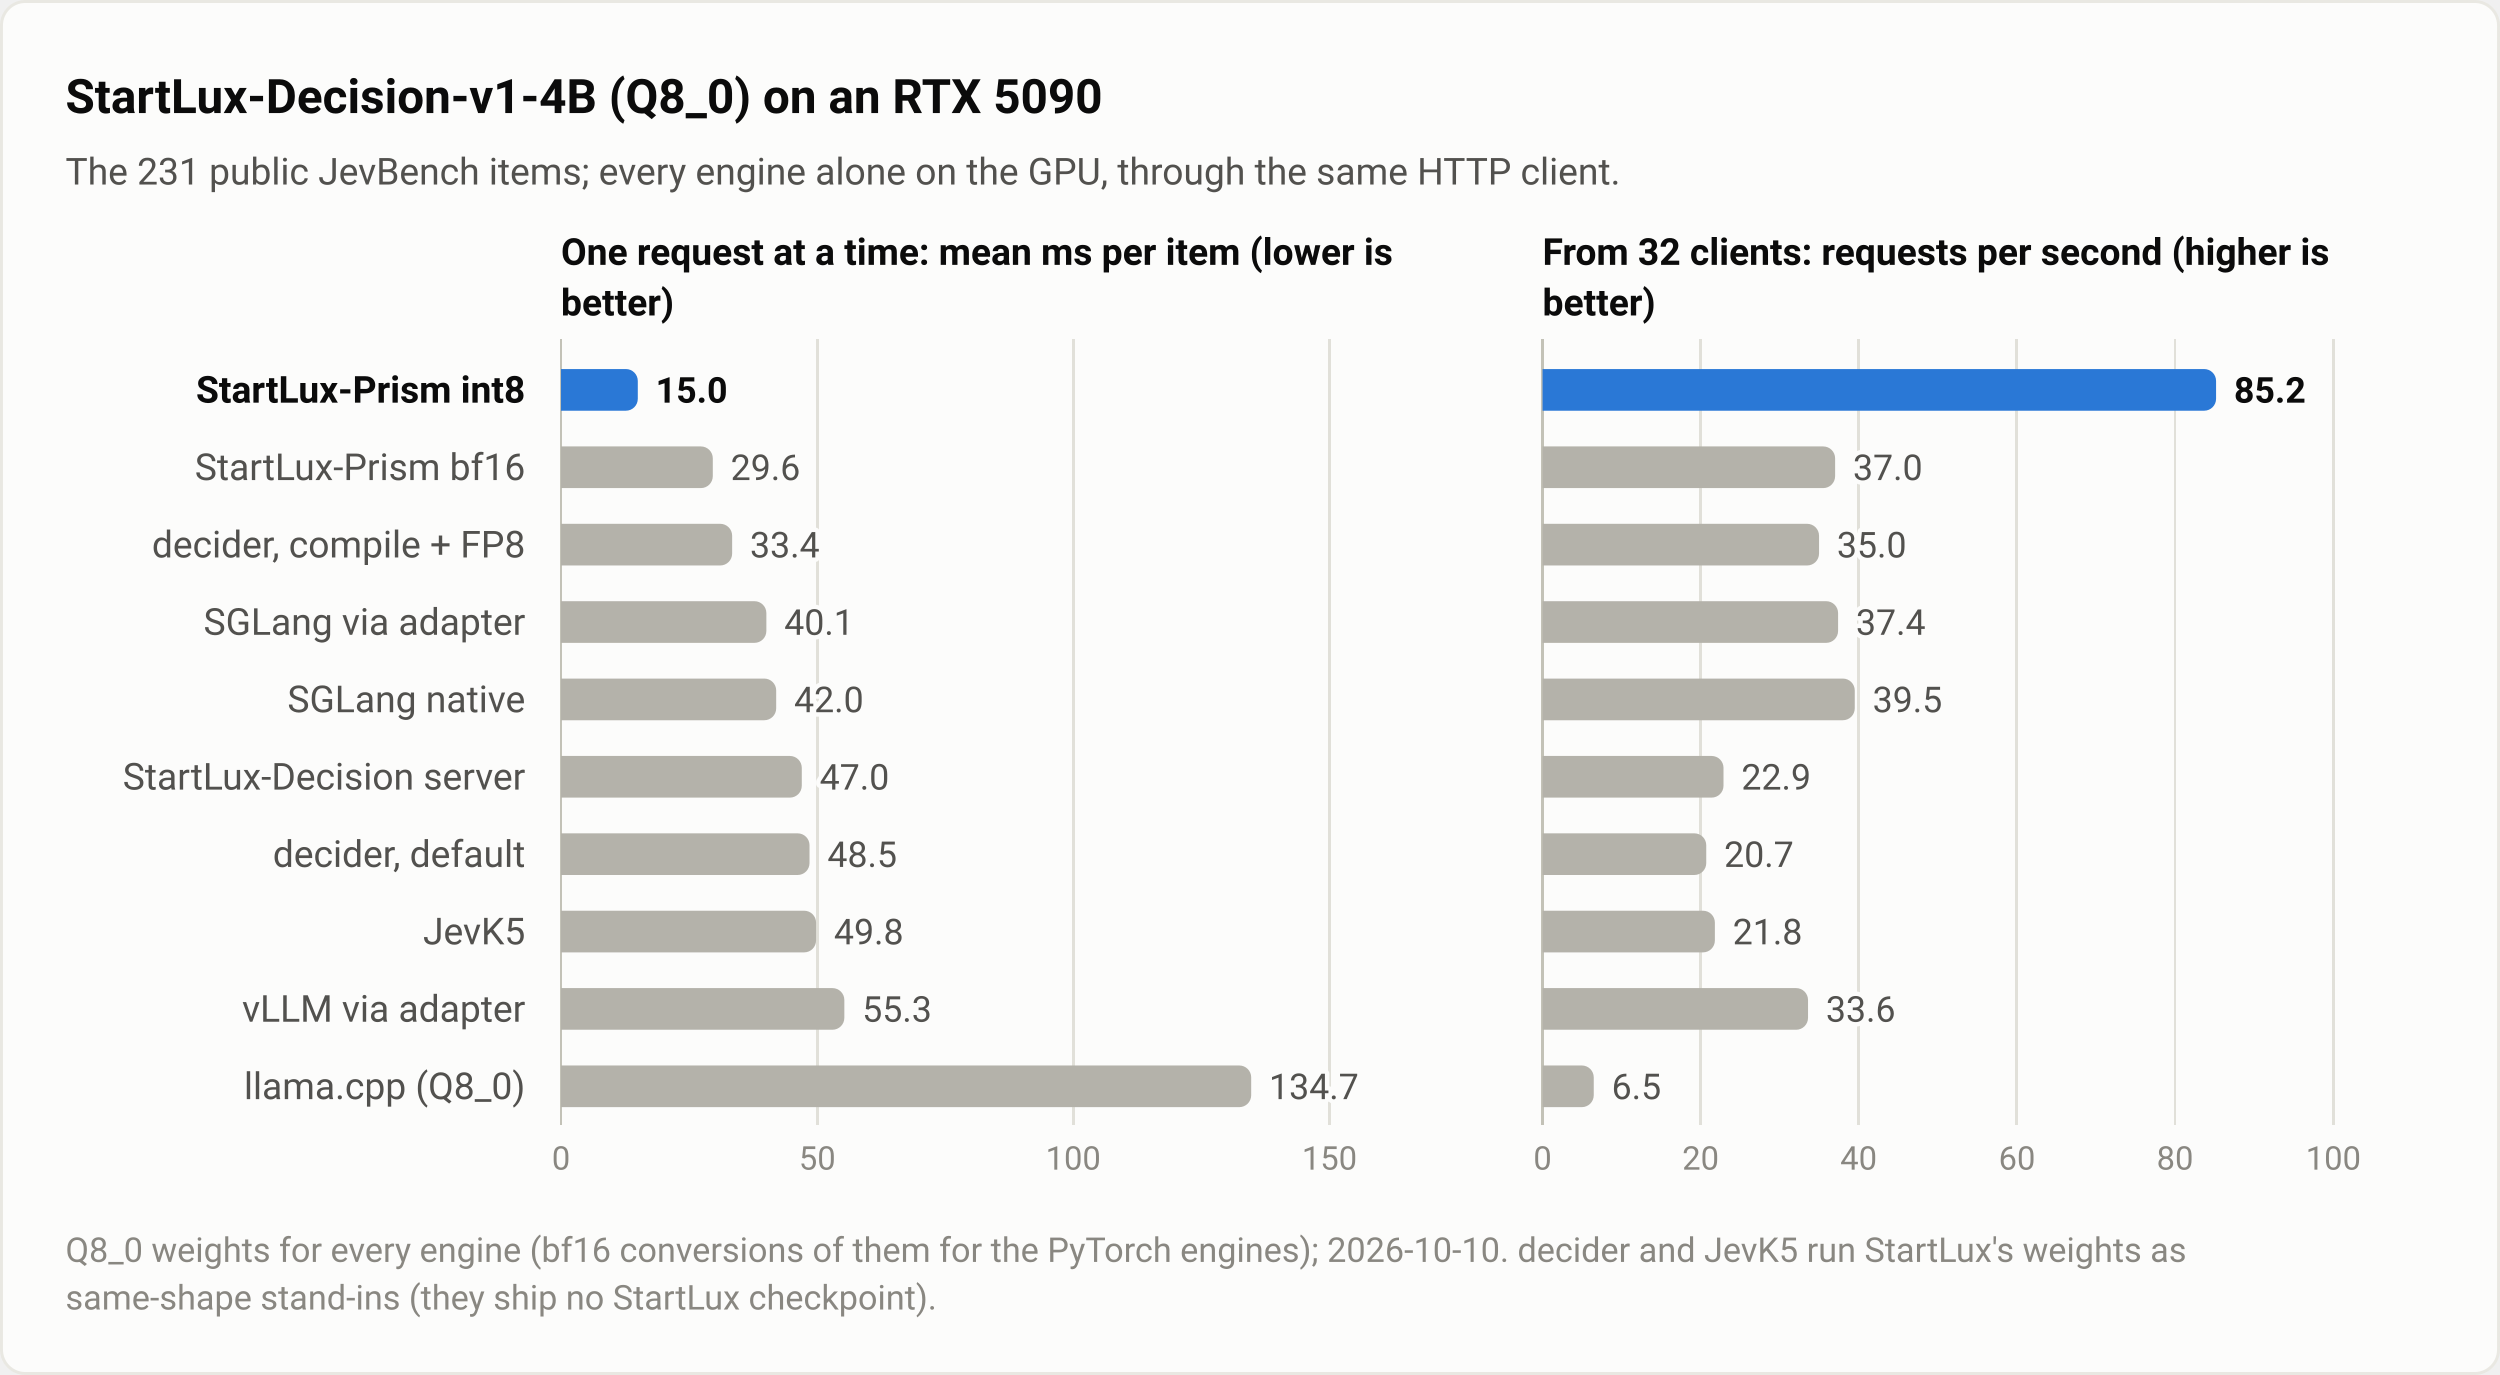
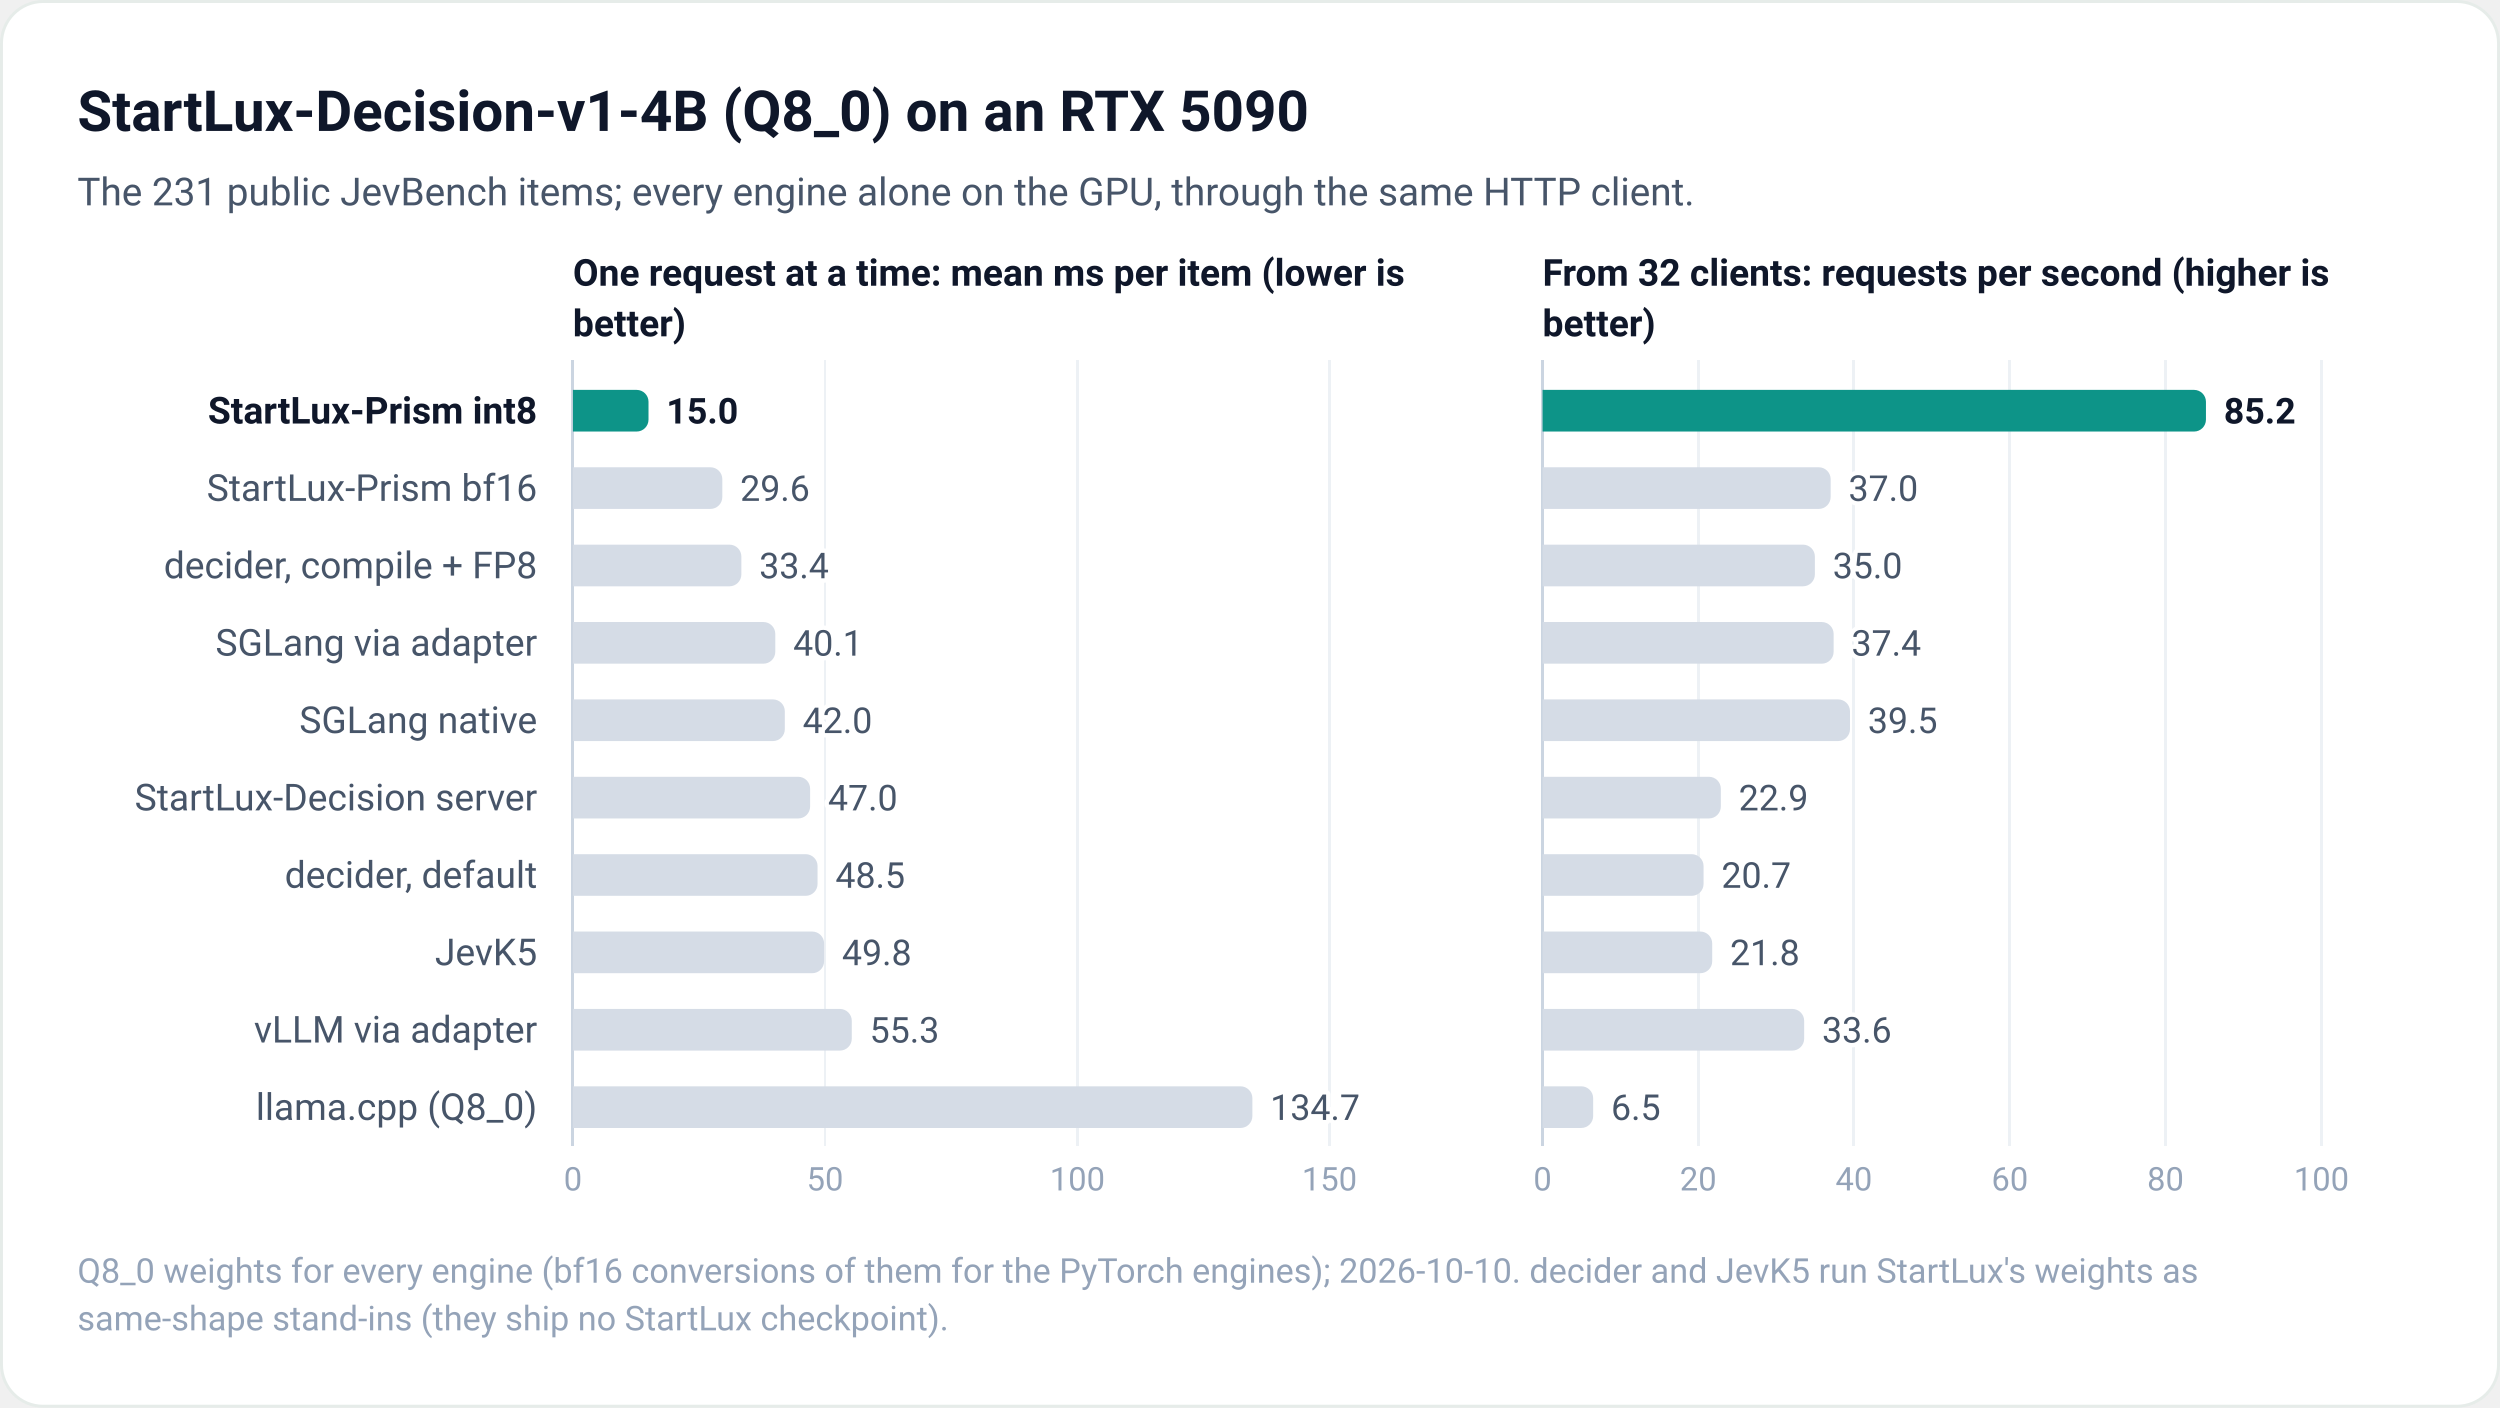
- <svg xmlns="http://www.w3.org/2000/svg" width="840" height="462" viewBox="0 0 840 462" role="img" aria-labelledby="title desc" font-family="system-ui, -apple-system, 'Segoe UI', Roboto, 'Helvetica Neue', Arial, sans-serif">
-   <rect x="0.5" y="0.5" width="839" height="461" rx="8" fill="#fcfcfb" stroke="#e9e8e2" />
-   <text x="22.0" y="38.0" font-size="16" fill="#0b0b0b" text-anchor="start" font-weight="600">StartLux-Decision-v1-4B (Q8_0) on an RTX 5090</text>
-   <text x="22.0" y="62.0" font-size="12.5" fill="#52514e" text-anchor="start" font-weight="400">The 231 public JevBench items; every engine alone on the GPU, through the same HTTP client.</text>
-   <text x="188.5" y="89.0" font-size="12.5" fill="#0b0b0b" text-anchor="start" font-weight="600">One request at a time: mean ms per item (lower is</text>
-   <text x="188.5" y="106.0" font-size="12.5" fill="#0b0b0b" text-anchor="start" font-weight="600">better)</text>
-   <text x="188.5" y="393.0" font-size="11" fill="#898781" text-anchor="middle" font-weight="400" style="font-variant-numeric: tabular-nums">0</text>
-   <line x1="274.6" y1="114.0" x2="274.6" y2="378.0" stroke="#e1e0d9" stroke-width="1" shape-rendering="crispEdges" />
-   <text x="274.6" y="393.0" font-size="11" fill="#898781" text-anchor="middle" font-weight="400" style="font-variant-numeric: tabular-nums">50</text>
-   <line x1="360.6" y1="114.0" x2="360.6" y2="378.0" stroke="#e1e0d9" stroke-width="1" shape-rendering="crispEdges" />
-   <text x="360.6" y="393.0" font-size="11" fill="#898781" text-anchor="middle" font-weight="400" style="font-variant-numeric: tabular-nums">100</text>
-   <line x1="446.7" y1="114.0" x2="446.7" y2="378.0" stroke="#e1e0d9" stroke-width="1" shape-rendering="crispEdges" />
-   <text x="446.7" y="393.0" font-size="11" fill="#898781" text-anchor="middle" font-weight="400" style="font-variant-numeric: tabular-nums">150</text>
-   <line x1="188.5" y1="114.0" x2="188.5" y2="378.0" stroke="#c3c2b7" stroke-width="1" shape-rendering="crispEdges" />
-   <path d="M188.5,124.0 H210.3 A4.0,4.0 0 0 1 214.3,128.0 V134.0 A4.0,4.0 0 0 1 210.3,138.0 H188.5 Z" fill="#2a78d6" />
-   <text x="220.3" y="135.3" font-size="12" fill="#0b0b0b" text-anchor="start" font-weight="600" style="font-variant-numeric: tabular-nums" stroke="#fcfcfb" stroke-width="3" stroke-linejoin="round" paint-order="stroke">15.0</text>
-   <path d="M188.5,150.0 H235.5 A4.0,4.0 0 0 1 239.5,154.0 V160.0 A4.0,4.0 0 0 1 235.5,164.0 H188.5 Z" fill="#b4b2aa" />
-   <text x="245.5" y="161.3" font-size="12" fill="#52514e" text-anchor="start" font-weight="400" style="font-variant-numeric: tabular-nums" stroke="#fcfcfb" stroke-width="3" stroke-linejoin="round" paint-order="stroke">29.6</text>
-   <path d="M188.5,176.0 H242.0 A4.0,4.0 0 0 1 246.0,180.0 V186.0 A4.0,4.0 0 0 1 242.0,190.0 H188.5 Z" fill="#b4b2aa" />
-   <text x="252.0" y="187.3" font-size="12" fill="#52514e" text-anchor="start" font-weight="400" style="font-variant-numeric: tabular-nums" stroke="#fcfcfb" stroke-width="3" stroke-linejoin="round" paint-order="stroke">33.4</text>
-   <path d="M188.5,202.0 H253.5 A4.0,4.0 0 0 1 257.5,206.0 V212.0 A4.0,4.0 0 0 1 253.5,216.0 H188.5 Z" fill="#b4b2aa" />
-   <text x="263.5" y="213.3" font-size="12" fill="#52514e" text-anchor="start" font-weight="400" style="font-variant-numeric: tabular-nums" stroke="#fcfcfb" stroke-width="3" stroke-linejoin="round" paint-order="stroke">40.1</text>
-   <path d="M188.5,228.0 H256.8 A4.0,4.0 0 0 1 260.8,232.0 V238.0 A4.0,4.0 0 0 1 256.8,242.0 H188.5 Z" fill="#b4b2aa" />
-   <text x="266.8" y="239.3" font-size="12" fill="#52514e" text-anchor="start" font-weight="400" style="font-variant-numeric: tabular-nums" stroke="#fcfcfb" stroke-width="3" stroke-linejoin="round" paint-order="stroke">42.0</text>
-   <path d="M188.5,254.0 H265.4 A4.0,4.0 0 0 1 269.4,258.0 V264.0 A4.0,4.0 0 0 1 265.4,268.0 H188.5 Z" fill="#b4b2aa" />
-   <text x="275.4" y="265.3" font-size="12" fill="#52514e" text-anchor="start" font-weight="400" style="font-variant-numeric: tabular-nums" stroke="#fcfcfb" stroke-width="3" stroke-linejoin="round" paint-order="stroke">47.0</text>
-   <path d="M188.5,280.0 H268.0 A4.0,4.0 0 0 1 272.0,284.0 V290.0 A4.0,4.0 0 0 1 268.0,294.0 H188.5 Z" fill="#b4b2aa" />
-   <text x="278.0" y="291.3" font-size="12" fill="#52514e" text-anchor="start" font-weight="400" style="font-variant-numeric: tabular-nums" stroke="#fcfcfb" stroke-width="3" stroke-linejoin="round" paint-order="stroke">48.5</text>
-   <path d="M188.5,306.0 H270.2 A4.0,4.0 0 0 1 274.2,310.0 V316.0 A4.0,4.0 0 0 1 270.2,320.0 H188.5 Z" fill="#b4b2aa" />
-   <text x="280.2" y="317.3" font-size="12" fill="#52514e" text-anchor="start" font-weight="400" style="font-variant-numeric: tabular-nums" stroke="#fcfcfb" stroke-width="3" stroke-linejoin="round" paint-order="stroke">49.8</text>
-   <path d="M188.5,332.0 H279.7 A4.0,4.0 0 0 1 283.7,336.0 V342.0 A4.0,4.0 0 0 1 279.7,346.0 H188.5 Z" fill="#b4b2aa" />
-   <text x="289.7" y="343.3" font-size="12" fill="#52514e" text-anchor="start" font-weight="400" style="font-variant-numeric: tabular-nums" stroke="#fcfcfb" stroke-width="3" stroke-linejoin="round" paint-order="stroke">55.3</text>
-   <path d="M188.5,358.0 H416.4 A4.0,4.0 0 0 1 420.4,362.0 V368.0 A4.0,4.0 0 0 1 416.4,372.0 H188.5 Z" fill="#b4b2aa" />
-   <text x="426.4" y="369.3" font-size="12" fill="#52514e" text-anchor="start" font-weight="400" style="font-variant-numeric: tabular-nums" stroke="#fcfcfb" stroke-width="3" stroke-linejoin="round" paint-order="stroke">134.7</text>
-   <text x="518.3" y="89.0" font-size="12.5" fill="#0b0b0b" text-anchor="start" font-weight="600">From 32 clients: requests per second (higher is</text>
-   <text x="518.3" y="106.0" font-size="12.5" fill="#0b0b0b" text-anchor="start" font-weight="600">better)</text>
-   <text x="518.3" y="393.0" font-size="11" fill="#898781" text-anchor="middle" font-weight="400" style="font-variant-numeric: tabular-nums">0</text>
-   <line x1="571.4" y1="114.0" x2="571.4" y2="378.0" stroke="#e1e0d9" stroke-width="1" shape-rendering="crispEdges" />
-   <text x="571.4" y="393.0" font-size="11" fill="#898781" text-anchor="middle" font-weight="400" style="font-variant-numeric: tabular-nums">20</text>
-   <line x1="624.5" y1="114.0" x2="624.5" y2="378.0" stroke="#e1e0d9" stroke-width="1" shape-rendering="crispEdges" />
-   <text x="624.5" y="393.0" font-size="11" fill="#898781" text-anchor="middle" font-weight="400" style="font-variant-numeric: tabular-nums">40</text>
-   <line x1="677.7" y1="114.0" x2="677.7" y2="378.0" stroke="#e1e0d9" stroke-width="1" shape-rendering="crispEdges" />
-   <text x="677.7" y="393.0" font-size="11" fill="#898781" text-anchor="middle" font-weight="400" style="font-variant-numeric: tabular-nums">60</text>
-   <line x1="730.8" y1="114.0" x2="730.8" y2="378.0" stroke="#e1e0d9" stroke-width="1" shape-rendering="crispEdges" />
-   <text x="730.8" y="393.0" font-size="11" fill="#898781" text-anchor="middle" font-weight="400" style="font-variant-numeric: tabular-nums">80</text>
-   <line x1="784.0" y1="114.0" x2="784.0" y2="378.0" stroke="#e1e0d9" stroke-width="1" shape-rendering="crispEdges" />
-   <text x="784.0" y="393.0" font-size="11" fill="#898781" text-anchor="middle" font-weight="400" style="font-variant-numeric: tabular-nums">100</text>
-   <line x1="518.3" y1="114.0" x2="518.3" y2="378.0" stroke="#c3c2b7" stroke-width="1" shape-rendering="crispEdges" />
-   <path d="M518.3,124.0 H740.6 A4.0,4.0 0 0 1 744.6,128.0 V134.0 A4.0,4.0 0 0 1 740.6,138.0 H518.3 Z" fill="#2a78d6" />
-   <text x="750.6" y="135.3" font-size="12" fill="#0b0b0b" text-anchor="start" font-weight="600" style="font-variant-numeric: tabular-nums" stroke="#fcfcfb" stroke-width="3" stroke-linejoin="round" paint-order="stroke">85.2</text>
-   <path d="M518.3,150.0 H612.6 A4.0,4.0 0 0 1 616.6,154.0 V160.0 A4.0,4.0 0 0 1 612.6,164.0 H518.3 Z" fill="#b4b2aa" />
-   <text x="622.6" y="161.3" font-size="12" fill="#52514e" text-anchor="start" font-weight="400" style="font-variant-numeric: tabular-nums" stroke="#fcfcfb" stroke-width="3" stroke-linejoin="round" paint-order="stroke">37.0</text>
-   <path d="M518.3,176.0 H607.2 A4.0,4.0 0 0 1 611.2,180.0 V186.0 A4.0,4.0 0 0 1 607.2,190.0 H518.3 Z" fill="#b4b2aa" />
-   <text x="617.2" y="187.3" font-size="12" fill="#52514e" text-anchor="start" font-weight="400" style="font-variant-numeric: tabular-nums" stroke="#fcfcfb" stroke-width="3" stroke-linejoin="round" paint-order="stroke">35.0</text>
-   <path d="M518.3,202.0 H613.6 A4.0,4.0 0 0 1 617.6,206.0 V212.0 A4.0,4.0 0 0 1 613.6,216.0 H518.3 Z" fill="#b4b2aa" />
-   <text x="623.6" y="213.3" font-size="12" fill="#52514e" text-anchor="start" font-weight="400" style="font-variant-numeric: tabular-nums" stroke="#fcfcfb" stroke-width="3" stroke-linejoin="round" paint-order="stroke">37.4</text>
-   <path d="M518.3,228.0 H619.2 A4.0,4.0 0 0 1 623.2,232.0 V238.0 A4.0,4.0 0 0 1 619.2,242.0 H518.3 Z" fill="#b4b2aa" />
-   <text x="629.2" y="239.3" font-size="12" fill="#52514e" text-anchor="start" font-weight="400" style="font-variant-numeric: tabular-nums" stroke="#fcfcfb" stroke-width="3" stroke-linejoin="round" paint-order="stroke">39.5</text>
-   <path d="M518.3,254.0 H575.1 A4.0,4.0 0 0 1 579.1,258.0 V264.0 A4.0,4.0 0 0 1 575.1,268.0 H518.3 Z" fill="#b4b2aa" />
-   <text x="585.1" y="265.3" font-size="12" fill="#52514e" text-anchor="start" font-weight="400" style="font-variant-numeric: tabular-nums" stroke="#fcfcfb" stroke-width="3" stroke-linejoin="round" paint-order="stroke">22.9</text>
-   <path d="M518.3,280.0 H569.3 A4.0,4.0 0 0 1 573.3,284.0 V290.0 A4.0,4.0 0 0 1 569.3,294.0 H518.3 Z" fill="#b4b2aa" />
-   <text x="579.3" y="291.3" font-size="12" fill="#52514e" text-anchor="start" font-weight="400" style="font-variant-numeric: tabular-nums" stroke="#fcfcfb" stroke-width="3" stroke-linejoin="round" paint-order="stroke">20.7</text>
-   <path d="M518.3,306.0 H572.2 A4.0,4.0 0 0 1 576.2,310.0 V316.0 A4.0,4.0 0 0 1 572.2,320.0 H518.3 Z" fill="#b4b2aa" />
-   <text x="582.2" y="317.3" font-size="12" fill="#52514e" text-anchor="start" font-weight="400" style="font-variant-numeric: tabular-nums" stroke="#fcfcfb" stroke-width="3" stroke-linejoin="round" paint-order="stroke">21.8</text>
-   <path d="M518.3,332.0 H603.5 A4.0,4.0 0 0 1 607.5,336.0 V342.0 A4.0,4.0 0 0 1 603.5,346.0 H518.3 Z" fill="#b4b2aa" />
-   <text x="613.5" y="343.3" font-size="12" fill="#52514e" text-anchor="start" font-weight="400" style="font-variant-numeric: tabular-nums" stroke="#fcfcfb" stroke-width="3" stroke-linejoin="round" paint-order="stroke">33.6</text>
-   <path d="M518.3,358.0 H531.5 A4.0,4.0 0 0 1 535.5,362.0 V368.0 A4.0,4.0 0 0 1 531.5,372.0 H518.3 Z" fill="#b4b2aa" />
-   <text x="541.5" y="369.3" font-size="12" fill="#52514e" text-anchor="start" font-weight="400" style="font-variant-numeric: tabular-nums" stroke="#fcfcfb" stroke-width="3" stroke-linejoin="round" paint-order="stroke">6.5</text>
-   <text x="176.5" y="135.3" font-size="12.5" fill="#0b0b0b" text-anchor="end" font-weight="600">StartLux-Prism int8</text>
-   <text x="176.5" y="161.3" font-size="12.5" fill="#52514e" text-anchor="end" font-weight="400">StartLux-Prism bf16</text>
-   <text x="176.5" y="187.3" font-size="12.5" fill="#52514e" text-anchor="end" font-weight="400">decider, compile + FP8</text>
-   <text x="176.5" y="213.3" font-size="12.5" fill="#52514e" text-anchor="end" font-weight="400">SGLang via adapter</text>
-   <text x="176.5" y="239.3" font-size="12.5" fill="#52514e" text-anchor="end" font-weight="400">SGLang native</text>
-   <text x="176.5" y="265.3" font-size="12.5" fill="#52514e" text-anchor="end" font-weight="400">StartLux-Decision server</text>
-   <text x="176.5" y="291.3" font-size="12.5" fill="#52514e" text-anchor="end" font-weight="400">decider, default</text>
-   <text x="176.5" y="317.3" font-size="12.5" fill="#52514e" text-anchor="end" font-weight="400">JevK5</text>
-   <text x="176.5" y="343.3" font-size="12.5" fill="#52514e" text-anchor="end" font-weight="400">vLLM via adapter</text>
-   <text x="176.5" y="369.3" font-size="12.5" fill="#52514e" text-anchor="end" font-weight="400">llama.cpp (Q8_0)</text>
-   <text x="22.0" y="424.0" font-size="11.5" fill="#898781" text-anchor="start" font-weight="400">Q8_0 weights for every engine (bf16 conversions of them for the PyTorch engines); 2026-10-10. decider and JevK5 run StartLux's weights as</text>
-   <text x="22.0" y="440.0" font-size="11.5" fill="#898781" text-anchor="start" font-weight="400">same-shape stand-ins (they ship no StartLux checkpoint).</text>
+ <svg xmlns="http://www.w3.org/2000/svg" width="840" height="473" viewBox="0 0 840 473" role="img" aria-labelledby="title desc" font-family="system-ui, -apple-system, 'Segoe UI', Roboto, 'Helvetica Neue', Arial, sans-serif">
+   <rect x="0.5" y="0.5" width="839" height="472" rx="14" fill="#ffffff" stroke="#e6ece9" />
+   <text x="26.0" y="44.0" font-size="19" fill="#0f172a" text-anchor="start" font-weight="700">StartLux-Decision-v1-4B (Q8_0) on an RTX 5090</text>
+   <text x="26.0" y="69.0" font-size="13" fill="#475569" text-anchor="start" font-weight="400">The 231 public JevBench items; every engine alone on the GPU, through the same HTTP client.</text>
+   <text x="192.5" y="96.0" font-size="12.5" fill="#0f172a" text-anchor="start" font-weight="600">One request at a time: mean ms per item (lower is</text>
+   <text x="192.5" y="113.0" font-size="12.5" fill="#0f172a" text-anchor="start" font-weight="600">better)</text>
+   <text x="192.5" y="400.0" font-size="11" fill="#94a3b8" text-anchor="middle" font-weight="400" style="font-variant-numeric: tabular-nums">0</text>
+   <line x1="277.2" y1="121.0" x2="277.2" y2="385.0" stroke="#edf1f5" stroke-width="1" shape-rendering="crispEdges" />
+   <text x="277.2" y="400.0" font-size="11" fill="#94a3b8" text-anchor="middle" font-weight="400" style="font-variant-numeric: tabular-nums">50</text>
+   <line x1="362.0" y1="121.0" x2="362.0" y2="385.0" stroke="#edf1f5" stroke-width="1" shape-rendering="crispEdges" />
+   <text x="362.0" y="400.0" font-size="11" fill="#94a3b8" text-anchor="middle" font-weight="400" style="font-variant-numeric: tabular-nums">100</text>
+   <line x1="446.7" y1="121.0" x2="446.7" y2="385.0" stroke="#edf1f5" stroke-width="1" shape-rendering="crispEdges" />
+   <text x="446.7" y="400.0" font-size="11" fill="#94a3b8" text-anchor="middle" font-weight="400" style="font-variant-numeric: tabular-nums">150</text>
+   <line x1="192.5" y1="121.0" x2="192.5" y2="385.0" stroke="#cbd5e1" stroke-width="1" shape-rendering="crispEdges" />
+   <path d="M192.5,131.0 H213.9 A4.0,4.0 0 0 1 217.9,135.0 V141.0 A4.0,4.0 0 0 1 213.9,145.0 H192.5 Z" fill="#0d9488" />
+   <text x="223.9" y="142.3" font-size="12" fill="#0f172a" text-anchor="start" font-weight="600" style="font-variant-numeric: tabular-nums" stroke="#ffffff" stroke-width="3" stroke-linejoin="round" paint-order="stroke">15.0</text>
+   <path d="M192.5,157.0 H238.7 A4.0,4.0 0 0 1 242.7,161.0 V167.0 A4.0,4.0 0 0 1 238.7,171.0 H192.5 Z" fill="#d5dce6" />
+   <text x="248.7" y="168.3" font-size="12" fill="#475569" text-anchor="start" font-weight="400" style="font-variant-numeric: tabular-nums" stroke="#ffffff" stroke-width="3" stroke-linejoin="round" paint-order="stroke">29.6</text>
+   <path d="M192.5,183.0 H245.1 A4.0,4.0 0 0 1 249.1,187.0 V193.0 A4.0,4.0 0 0 1 245.1,197.0 H192.5 Z" fill="#d5dce6" />
+   <text x="255.1" y="194.3" font-size="12" fill="#475569" text-anchor="start" font-weight="400" style="font-variant-numeric: tabular-nums" stroke="#ffffff" stroke-width="3" stroke-linejoin="round" paint-order="stroke">33.4</text>
+   <path d="M192.5,209.0 H256.5 A4.0,4.0 0 0 1 260.5,213.0 V219.0 A4.0,4.0 0 0 1 256.5,223.0 H192.5 Z" fill="#d5dce6" />
+   <text x="266.5" y="220.3" font-size="12" fill="#475569" text-anchor="start" font-weight="400" style="font-variant-numeric: tabular-nums" stroke="#ffffff" stroke-width="3" stroke-linejoin="round" paint-order="stroke">40.1</text>
+   <path d="M192.5,235.0 H259.7 A4.0,4.0 0 0 1 263.7,239.0 V245.0 A4.0,4.0 0 0 1 259.7,249.0 H192.5 Z" fill="#d5dce6" />
+   <text x="269.7" y="246.3" font-size="12" fill="#475569" text-anchor="start" font-weight="400" style="font-variant-numeric: tabular-nums" stroke="#ffffff" stroke-width="3" stroke-linejoin="round" paint-order="stroke">42.0</text>
+   <path d="M192.5,261.0 H268.2 A4.0,4.0 0 0 1 272.2,265.0 V271.0 A4.0,4.0 0 0 1 268.2,275.0 H192.5 Z" fill="#d5dce6" />
+   <text x="278.2" y="272.3" font-size="12" fill="#475569" text-anchor="start" font-weight="400" style="font-variant-numeric: tabular-nums" stroke="#ffffff" stroke-width="3" stroke-linejoin="round" paint-order="stroke">47.0</text>
+   <path d="M192.5,287.0 H270.7 A4.0,4.0 0 0 1 274.7,291.0 V297.0 A4.0,4.0 0 0 1 270.7,301.0 H192.5 Z" fill="#d5dce6" />
+   <text x="280.7" y="298.3" font-size="12" fill="#475569" text-anchor="start" font-weight="400" style="font-variant-numeric: tabular-nums" stroke="#ffffff" stroke-width="3" stroke-linejoin="round" paint-order="stroke">48.5</text>
+   <path d="M192.5,313.0 H272.9 A4.0,4.0 0 0 1 276.9,317.0 V323.0 A4.0,4.0 0 0 1 272.9,327.0 H192.5 Z" fill="#d5dce6" />
+   <text x="282.9" y="324.3" font-size="12" fill="#475569" text-anchor="start" font-weight="400" style="font-variant-numeric: tabular-nums" stroke="#ffffff" stroke-width="3" stroke-linejoin="round" paint-order="stroke">49.8</text>
+   <path d="M192.5,339.0 H282.2 A4.0,4.0 0 0 1 286.2,343.0 V349.0 A4.0,4.0 0 0 1 282.2,353.0 H192.5 Z" fill="#d5dce6" />
+   <text x="292.2" y="350.3" font-size="12" fill="#475569" text-anchor="start" font-weight="400" style="font-variant-numeric: tabular-nums" stroke="#ffffff" stroke-width="3" stroke-linejoin="round" paint-order="stroke">55.3</text>
+   <path d="M192.5,365.0 H416.8 A4.0,4.0 0 0 1 420.8,369.0 V375.0 A4.0,4.0 0 0 1 416.8,379.0 H192.5 Z" fill="#d5dce6" />
+   <text x="426.8" y="376.3" font-size="12" fill="#475569" text-anchor="start" font-weight="400" style="font-variant-numeric: tabular-nums" stroke="#ffffff" stroke-width="3" stroke-linejoin="round" paint-order="stroke">134.7</text>
+   <text x="518.3" y="96.0" font-size="12.5" fill="#0f172a" text-anchor="start" font-weight="600">From 32 clients: requests per second (higher is</text>
+   <text x="518.3" y="113.0" font-size="12.5" fill="#0f172a" text-anchor="start" font-weight="600">better)</text>
+   <text x="518.3" y="400.0" font-size="11" fill="#94a3b8" text-anchor="middle" font-weight="400" style="font-variant-numeric: tabular-nums">0</text>
+   <line x1="570.6" y1="121.0" x2="570.6" y2="385.0" stroke="#edf1f5" stroke-width="1" shape-rendering="crispEdges" />
+   <text x="570.6" y="400.0" font-size="11" fill="#94a3b8" text-anchor="middle" font-weight="400" style="font-variant-numeric: tabular-nums">20</text>
+   <line x1="622.9" y1="121.0" x2="622.9" y2="385.0" stroke="#edf1f5" stroke-width="1" shape-rendering="crispEdges" />
+   <text x="622.9" y="400.0" font-size="11" fill="#94a3b8" text-anchor="middle" font-weight="400" style="font-variant-numeric: tabular-nums">40</text>
+   <line x1="675.3" y1="121.0" x2="675.3" y2="385.0" stroke="#edf1f5" stroke-width="1" shape-rendering="crispEdges" />
+   <text x="675.3" y="400.0" font-size="11" fill="#94a3b8" text-anchor="middle" font-weight="400" style="font-variant-numeric: tabular-nums">60</text>
+   <line x1="727.6" y1="121.0" x2="727.6" y2="385.0" stroke="#edf1f5" stroke-width="1" shape-rendering="crispEdges" />
+   <text x="727.6" y="400.0" font-size="11" fill="#94a3b8" text-anchor="middle" font-weight="400" style="font-variant-numeric: tabular-nums">80</text>
+   <line x1="780.0" y1="121.0" x2="780.0" y2="385.0" stroke="#edf1f5" stroke-width="1" shape-rendering="crispEdges" />
+   <text x="780.0" y="400.0" font-size="11" fill="#94a3b8" text-anchor="middle" font-weight="400" style="font-variant-numeric: tabular-nums">100</text>
+   <line x1="518.3" y1="121.0" x2="518.3" y2="385.0" stroke="#cbd5e1" stroke-width="1" shape-rendering="crispEdges" />
+   <path d="M518.3,131.0 H737.2 A4.0,4.0 0 0 1 741.2,135.0 V141.0 A4.0,4.0 0 0 1 737.2,145.0 H518.3 Z" fill="#0d9488" />
+   <text x="747.2" y="142.3" font-size="12" fill="#0f172a" text-anchor="start" font-weight="600" style="font-variant-numeric: tabular-nums" stroke="#ffffff" stroke-width="3" stroke-linejoin="round" paint-order="stroke">85.2</text>
+   <path d="M518.3,157.0 H611.1 A4.0,4.0 0 0 1 615.1,161.0 V167.0 A4.0,4.0 0 0 1 611.1,171.0 H518.3 Z" fill="#d5dce6" />
+   <text x="621.1" y="168.3" font-size="12" fill="#475569" text-anchor="start" font-weight="400" style="font-variant-numeric: tabular-nums" stroke="#ffffff" stroke-width="3" stroke-linejoin="round" paint-order="stroke">37.0</text>
+   <path d="M518.3,183.0 H605.8 A4.0,4.0 0 0 1 609.8,187.0 V193.0 A4.0,4.0 0 0 1 605.8,197.0 H518.3 Z" fill="#d5dce6" />
+   <text x="615.8" y="194.3" font-size="12" fill="#475569" text-anchor="start" font-weight="400" style="font-variant-numeric: tabular-nums" stroke="#ffffff" stroke-width="3" stroke-linejoin="round" paint-order="stroke">35.0</text>
+   <path d="M518.3,209.0 H612.1 A4.0,4.0 0 0 1 616.1,213.0 V219.0 A4.0,4.0 0 0 1 612.1,223.0 H518.3 Z" fill="#d5dce6" />
+   <text x="622.1" y="220.3" font-size="12" fill="#475569" text-anchor="start" font-weight="400" style="font-variant-numeric: tabular-nums" stroke="#ffffff" stroke-width="3" stroke-linejoin="round" paint-order="stroke">37.4</text>
+   <path d="M518.3,235.0 H617.6 A4.0,4.0 0 0 1 621.6,239.0 V245.0 A4.0,4.0 0 0 1 617.6,249.0 H518.3 Z" fill="#d5dce6" />
+   <text x="627.6" y="246.3" font-size="12" fill="#475569" text-anchor="start" font-weight="400" style="font-variant-numeric: tabular-nums" stroke="#ffffff" stroke-width="3" stroke-linejoin="round" paint-order="stroke">39.5</text>
+   <path d="M518.3,261.0 H574.2 A4.0,4.0 0 0 1 578.2,265.0 V271.0 A4.0,4.0 0 0 1 574.2,275.0 H518.3 Z" fill="#d5dce6" />
+   <text x="584.2" y="272.3" font-size="12" fill="#475569" text-anchor="start" font-weight="400" style="font-variant-numeric: tabular-nums" stroke="#ffffff" stroke-width="3" stroke-linejoin="round" paint-order="stroke">22.9</text>
+   <path d="M518.3,287.0 H568.4 A4.0,4.0 0 0 1 572.4,291.0 V297.0 A4.0,4.0 0 0 1 568.4,301.0 H518.3 Z" fill="#d5dce6" />
+   <text x="578.4" y="298.3" font-size="12" fill="#475569" text-anchor="start" font-weight="400" style="font-variant-numeric: tabular-nums" stroke="#ffffff" stroke-width="3" stroke-linejoin="round" paint-order="stroke">20.7</text>
+   <path d="M518.3,313.0 H571.3 A4.0,4.0 0 0 1 575.3,317.0 V323.0 A4.0,4.0 0 0 1 571.3,327.0 H518.3 Z" fill="#d5dce6" />
+   <text x="581.3" y="324.3" font-size="12" fill="#475569" text-anchor="start" font-weight="400" style="font-variant-numeric: tabular-nums" stroke="#ffffff" stroke-width="3" stroke-linejoin="round" paint-order="stroke">21.8</text>
+   <path d="M518.3,339.0 H602.2 A4.0,4.0 0 0 1 606.2,343.0 V349.0 A4.0,4.0 0 0 1 602.2,353.0 H518.3 Z" fill="#d5dce6" />
+   <text x="612.2" y="350.3" font-size="12" fill="#475569" text-anchor="start" font-weight="400" style="font-variant-numeric: tabular-nums" stroke="#ffffff" stroke-width="3" stroke-linejoin="round" paint-order="stroke">33.6</text>
+   <path d="M518.3,365.0 H531.3 A4.0,4.0 0 0 1 535.3,369.0 V375.0 A4.0,4.0 0 0 1 531.3,379.0 H518.3 Z" fill="#d5dce6" />
+   <text x="541.3" y="376.3" font-size="12" fill="#475569" text-anchor="start" font-weight="400" style="font-variant-numeric: tabular-nums" stroke="#ffffff" stroke-width="3" stroke-linejoin="round" paint-order="stroke">6.5</text>
+   <text x="180.5" y="142.3" font-size="12.5" fill="#0f172a" text-anchor="end" font-weight="600">StartLux-Prism int8</text>
+   <text x="180.5" y="168.3" font-size="12.5" fill="#475569" text-anchor="end" font-weight="400">StartLux-Prism bf16</text>
+   <text x="180.5" y="194.3" font-size="12.5" fill="#475569" text-anchor="end" font-weight="400">decider, compile + FP8</text>
+   <text x="180.5" y="220.3" font-size="12.5" fill="#475569" text-anchor="end" font-weight="400">SGLang via adapter</text>
+   <text x="180.5" y="246.3" font-size="12.5" fill="#475569" text-anchor="end" font-weight="400">SGLang native</text>
+   <text x="180.5" y="272.3" font-size="12.5" fill="#475569" text-anchor="end" font-weight="400">StartLux-Decision server</text>
+   <text x="180.5" y="298.3" font-size="12.5" fill="#475569" text-anchor="end" font-weight="400">decider, default</text>
+   <text x="180.5" y="324.3" font-size="12.5" fill="#475569" text-anchor="end" font-weight="400">JevK5</text>
+   <text x="180.5" y="350.3" font-size="12.5" fill="#475569" text-anchor="end" font-weight="400">vLLM via adapter</text>
+   <text x="180.5" y="376.3" font-size="12.5" fill="#475569" text-anchor="end" font-weight="400">llama.cpp (Q8_0)</text>
+   <text x="26.0" y="431.0" font-size="11.5" fill="#94a3b8" text-anchor="start" font-weight="400">Q8_0 weights for every engine (bf16 conversions of them for the PyTorch engines); 2026-10-10. decider and JevK5 run StartLux's weights as</text>
+   <text x="26.0" y="447.0" font-size="11.5" fill="#94a3b8" text-anchor="start" font-weight="400">same-shape stand-ins (they ship no StartLux checkpoint).</text>
</svg>
